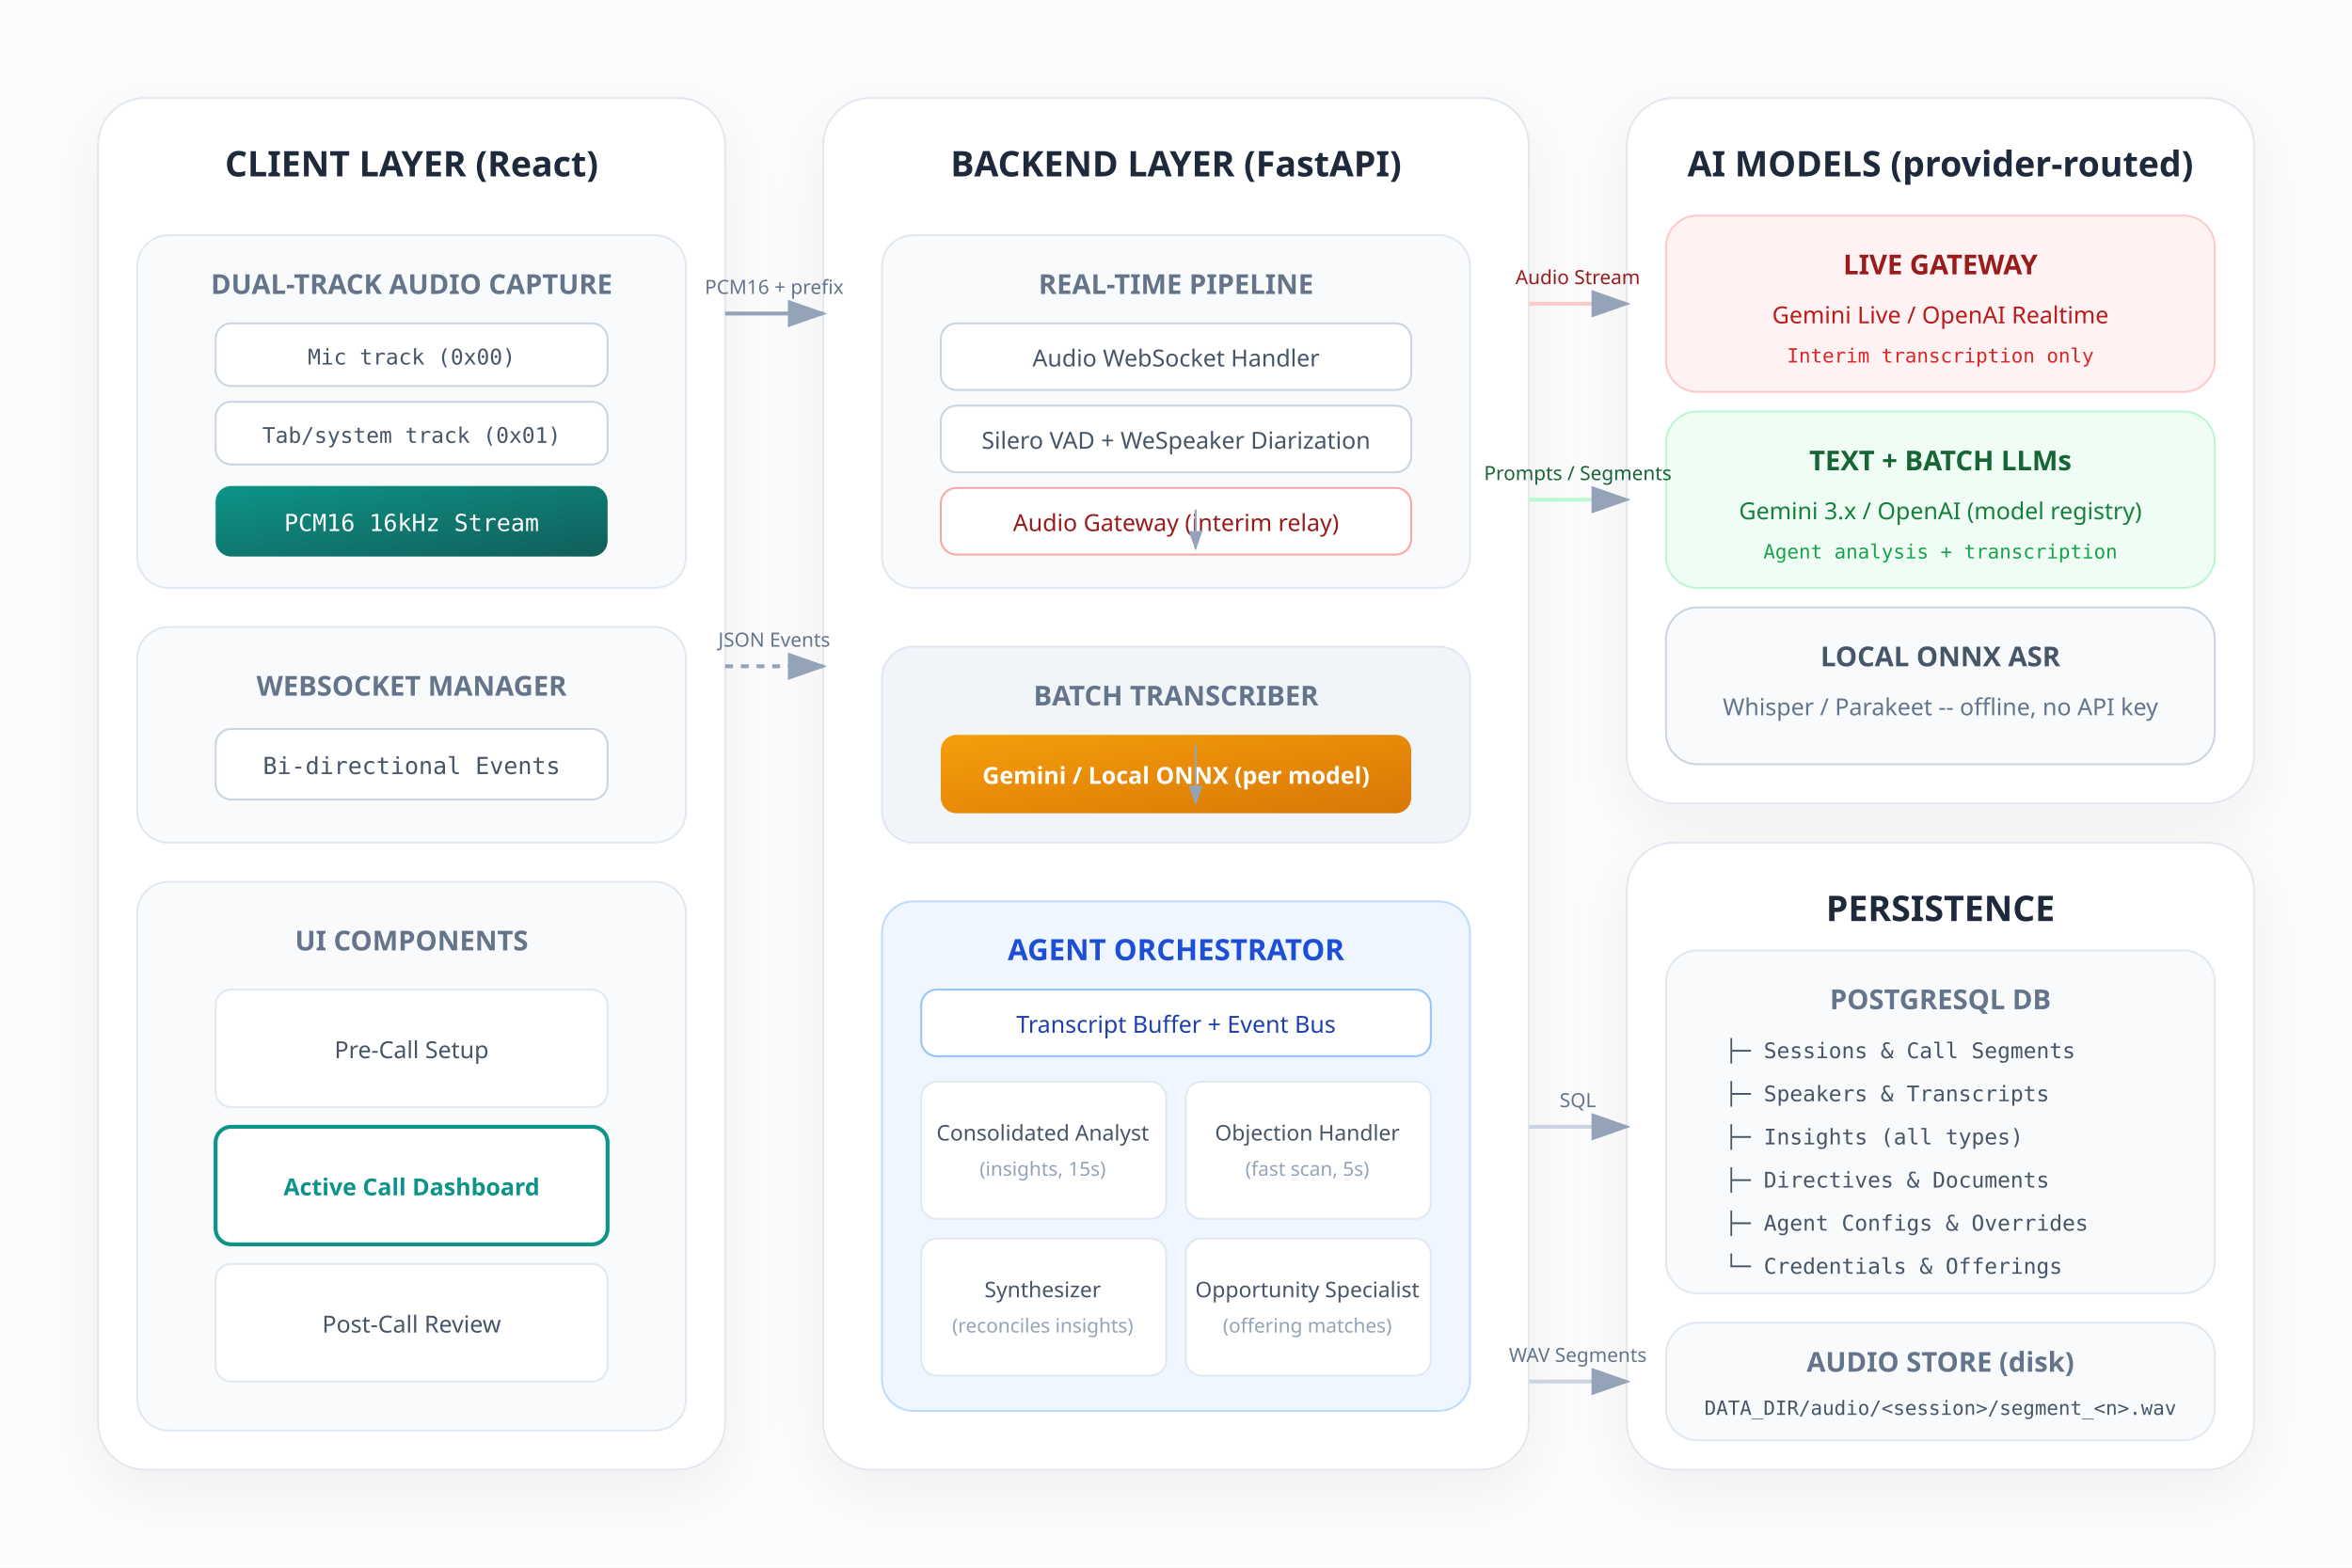
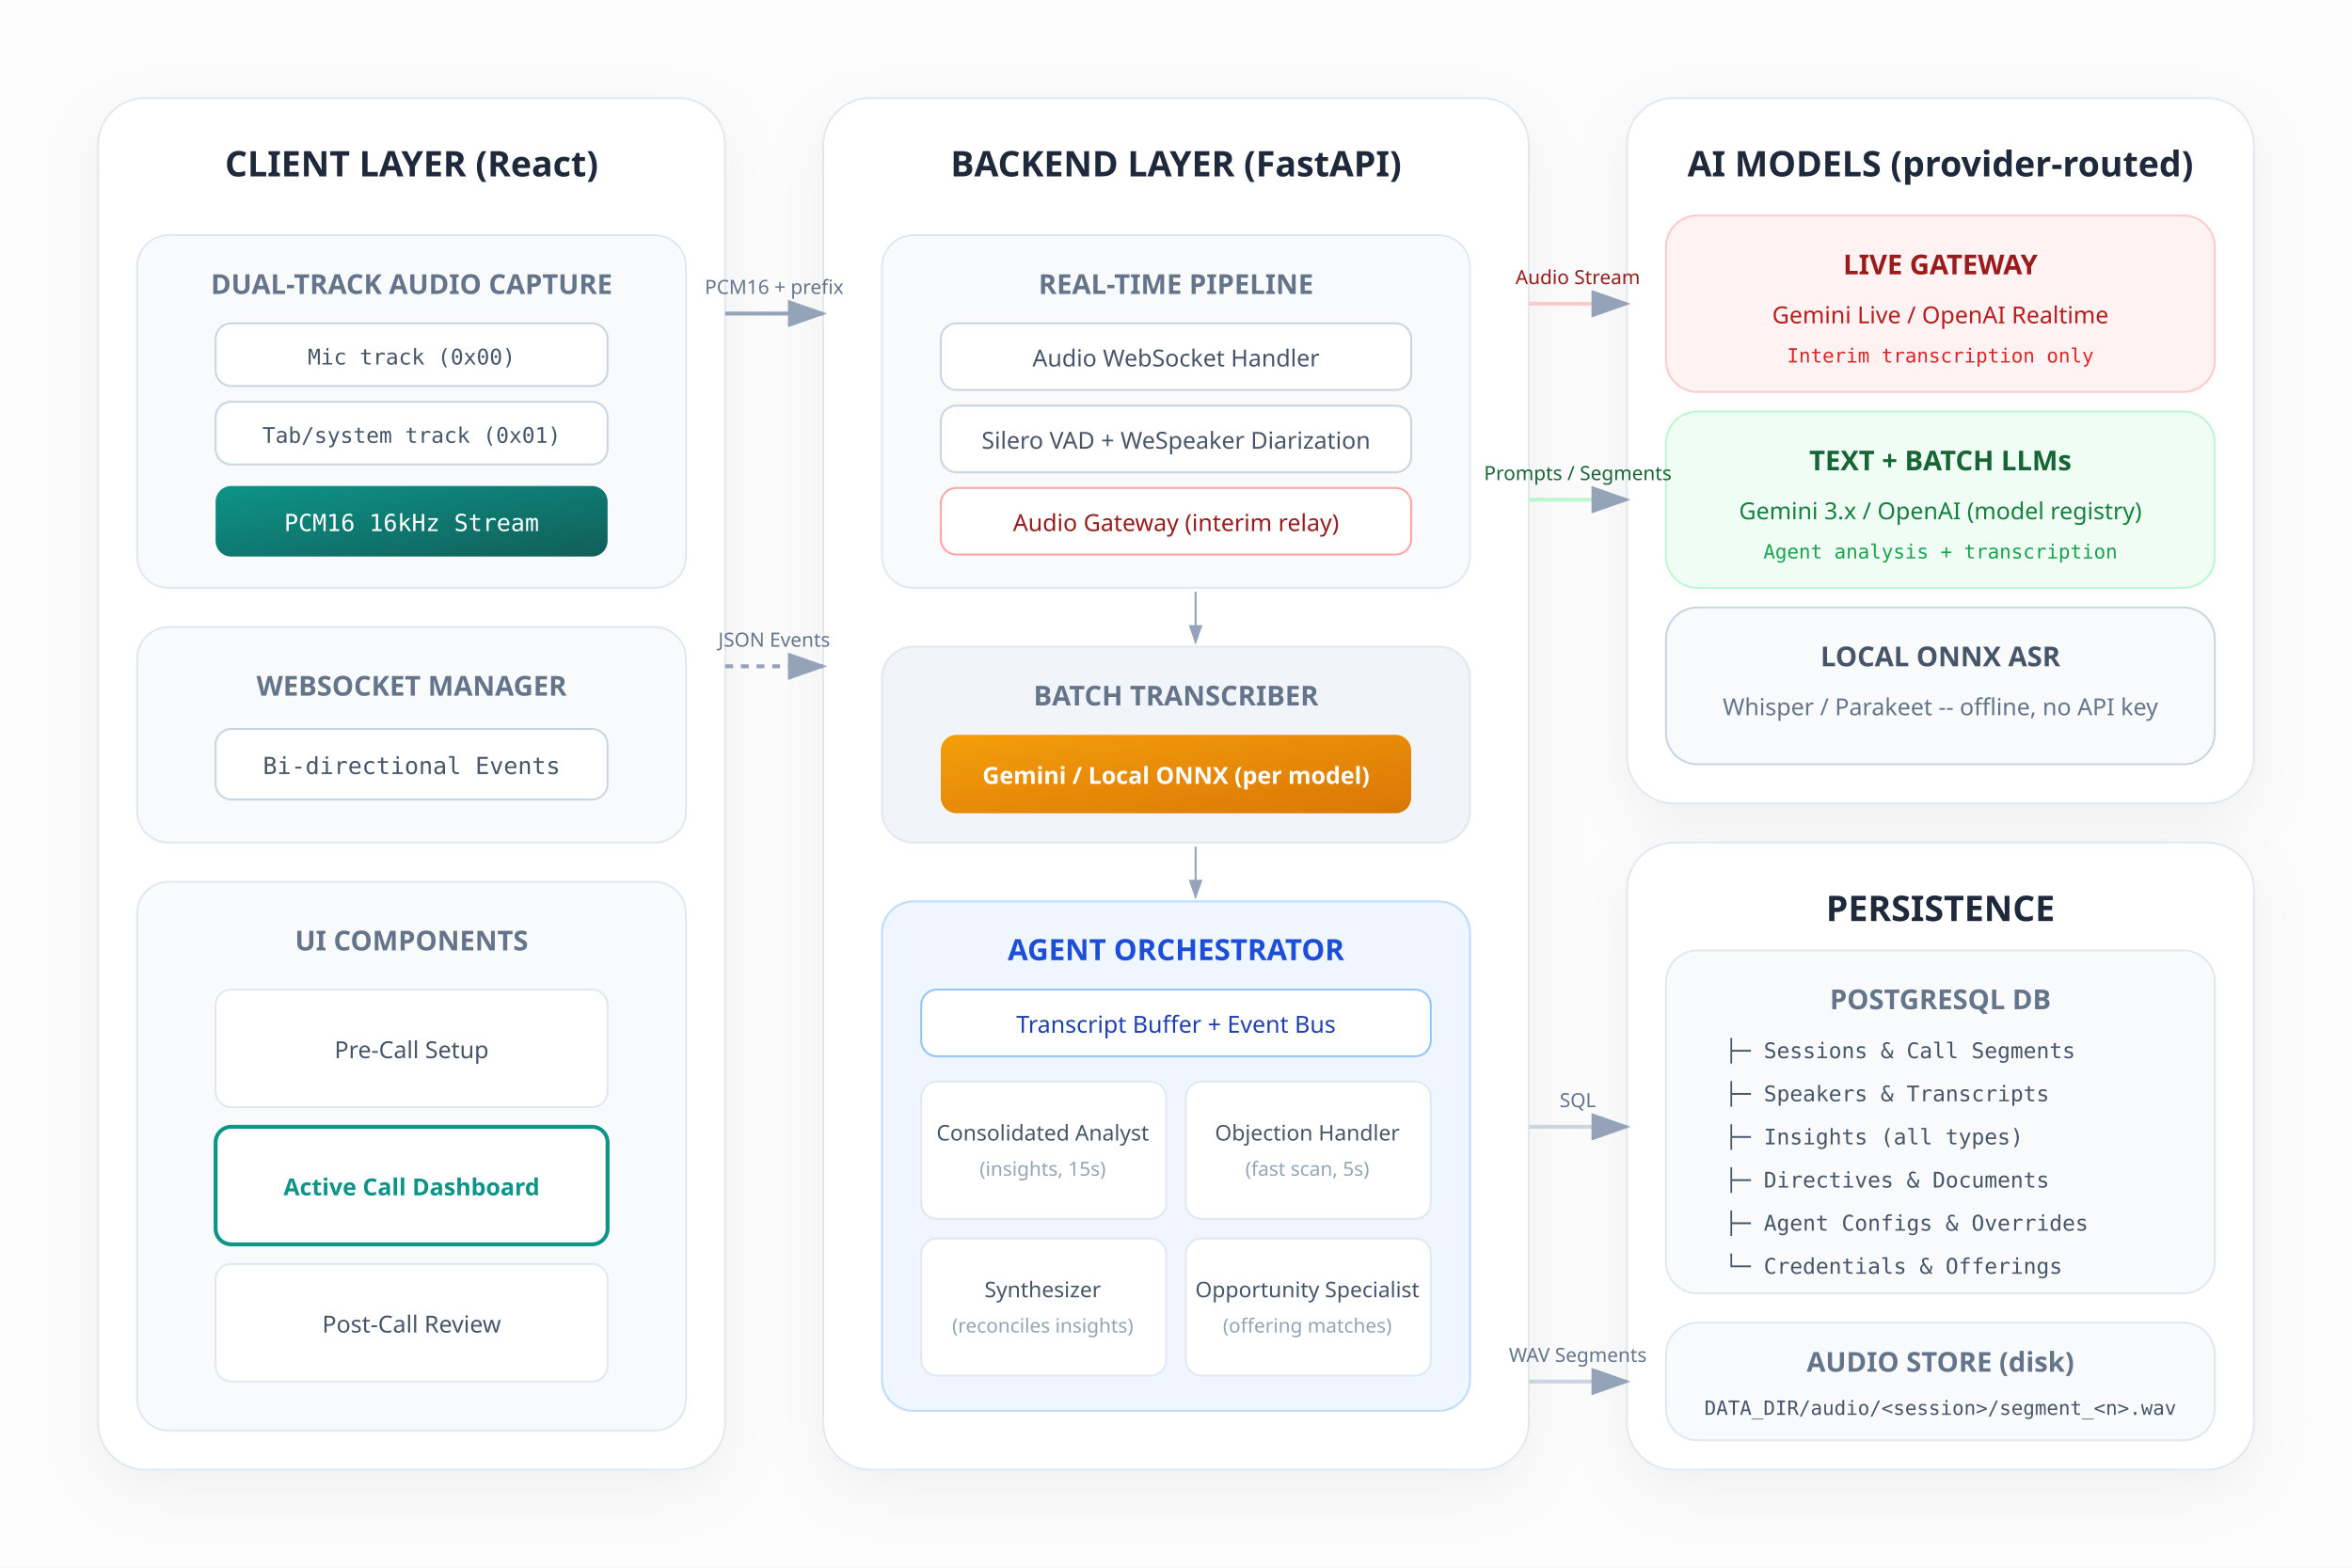
<svg xmlns="http://www.w3.org/2000/svg" width="1200" height="800" viewBox="0 0 1200 800" fill="none">
  <defs>
    <filter id="softShadow" x="-20%" y="-20%" width="140%" height="140%">
      <feGaussianBlur in="SourceAlpha" stdDeviation="15" />
      <feOffset dx="0" dy="10" result="offsetblur" />
      <feComponentTransfer>
        <feFuncA type="linear" slope="0.05" />
      </feComponentTransfer>
      <feMerge>
        <feMergeNode />
        <feMergeNode in="SourceGraphic" />
      </feMerge>
    </filter>
    <linearGradient id="blueGrad" x1="0%" y1="0%" x2="100%" y2="100%">
      <stop offset="0%" stop-color="#0d9488" />
      <stop offset="100%" stop-color="#115e59" />
    </linearGradient>
    <linearGradient id="orangeGrad" x1="0%" y1="0%" x2="100%" y2="100%">
      <stop offset="0%" stop-color="#f59e0b" />
      <stop offset="100%" stop-color="#d97706" />
    </linearGradient>
    <marker id="arrowhead" markerWidth="10" markerHeight="7" refX="9" refY="3.5" orient="auto">
      <polygon points="0 0, 10 3.5, 0 7" fill="#94a3b8" />
    </marker>
  </defs>
  <rect width="1200" height="800" fill="#fcfcfd" />
  <g transform="translate(50, 50)">
    <rect width="320" height="700" rx="24" fill="white" filter="url(#softShadow)" stroke="#e2e8f0" stroke-width="1" />
    <text x="160" y="40" text-anchor="middle" font-family="Plus Jakarta Sans, sans-serif" font-weight="700" font-size="18" fill="#1e293b">CLIENT LAYER (React)</text>
    <g transform="translate(20, 70)">
      <rect width="280" height="180" rx="16" fill="#f8fafc" stroke="#e2e8f0" />
      <text x="140" y="30" text-anchor="middle" font-family="Plus Jakarta Sans, sans-serif" font-weight="600" font-size="14" fill="#64748b">DUAL-TRACK AUDIO CAPTURE</text>
      <rect x="40" y="45" width="200" height="32" rx="8" fill="#ffffff" stroke="#cbd5e1" />
      <text x="140" y="66" text-anchor="middle" font-family="JetBrains Mono, monospace" font-size="11" fill="#475569">Mic track (0x00)</text>
      <rect x="40" y="85" width="200" height="32" rx="8" fill="#ffffff" stroke="#cbd5e1" />
      <text x="140" y="106" text-anchor="middle" font-family="JetBrains Mono, monospace" font-size="11" fill="#475569">Tab/system track (0x01)</text>
      <rect x="40" y="128" width="200" height="36" rx="8" fill="url(#blueGrad)" />
      <text x="140" y="151" text-anchor="middle" font-family="JetBrains Mono, monospace" font-size="12" fill="white">PCM16 16kHz Stream</text>
    </g>
    <g transform="translate(20, 270)">
      <rect width="280" height="110" rx="16" fill="#f8fafc" stroke="#e2e8f0" />
      <text x="140" y="35" text-anchor="middle" font-family="Plus Jakarta Sans, sans-serif" font-weight="600" font-size="14" fill="#64748b">WEBSOCKET MANAGER</text>
      <rect x="40" y="52" width="200" height="36" rx="8" fill="#ffffff" stroke="#cbd5e1" />
      <text x="140" y="75" text-anchor="middle" font-family="JetBrains Mono, monospace" font-size="12" fill="#475569">Bi-directional Events</text>
    </g>
    <g transform="translate(20, 400)">
      <rect width="280" height="280" rx="16" fill="#f8fafc" stroke="#e2e8f0" />
      <text x="140" y="35" text-anchor="middle" font-family="Plus Jakarta Sans, sans-serif" font-weight="600" font-size="14" fill="#64748b">UI COMPONENTS</text>
      <rect x="40" y="55" width="200" height="60" rx="8" fill="white" stroke="#e2e8f0" />
      <text x="140" y="90" text-anchor="middle" font-family="Plus Jakarta Sans, sans-serif" font-size="12" fill="#475569">Pre-Call Setup</text>
      <rect x="40" y="125" width="200" height="60" rx="8" fill="white" stroke="#0d9488" stroke-width="2" />
      <text x="140" y="160" text-anchor="middle" font-family="Plus Jakarta Sans, sans-serif" font-weight="600" font-size="12" fill="#0d9488">Active Call Dashboard</text>
      <rect x="40" y="195" width="200" height="60" rx="8" fill="white" stroke="#e2e8f0" />
      <text x="140" y="230" text-anchor="middle" font-family="Plus Jakarta Sans, sans-serif" font-size="12" fill="#475569">Post-Call Review</text>
    </g>
  </g>
  <g transform="translate(420, 50)">
    <rect width="360" height="700" rx="24" fill="white" filter="url(#softShadow)" stroke="#e2e8f0" stroke-width="1" />
    <text x="180" y="40" text-anchor="middle" font-family="Plus Jakarta Sans, sans-serif" font-weight="700" font-size="18" fill="#1e293b">BACKEND LAYER (FastAPI)</text>
    <g transform="translate(30, 70)">
      <rect width="300" height="180" rx="16" fill="#f8fafc" stroke="#e2e8f0" />
      <text x="150" y="30" text-anchor="middle" font-family="Plus Jakarta Sans, sans-serif" font-weight="600" font-size="14" fill="#64748b">REAL-TIME PIPELINE</text>
      <rect x="30" y="45" width="240" height="34" rx="8" fill="#ffffff" stroke="#cbd5e1" />
      <text x="150" y="67" text-anchor="middle" font-family="Plus Jakarta Sans, sans-serif" font-size="12" fill="#475569">Audio WebSocket Handler</text>
      <rect x="30" y="87" width="240" height="34" rx="8" fill="#ffffff" stroke="#cbd5e1" />
      <text x="150" y="109" text-anchor="middle" font-family="Plus Jakarta Sans, sans-serif" font-size="12" fill="#475569">Silero VAD + WeSpeaker Diarization</text>
      <rect x="30" y="129" width="240" height="34" rx="8" fill="#ffffff" stroke="#fca5a5" />
      <text x="150" y="151" text-anchor="middle" font-family="Plus Jakarta Sans, sans-serif" font-size="12" fill="#991b1b">Audio Gateway (interim relay)</text>
    </g>
    <g transform="translate(30, 280)">
      <rect width="300" height="100" rx="16" fill="#f1f5f9" stroke="#e2e8f0" />
      <text x="150" y="30" text-anchor="middle" font-family="Plus Jakarta Sans, sans-serif" font-weight="600" font-size="14" fill="#64748b">BATCH TRANSCRIBER</text>
      <rect x="30" y="45" width="240" height="40" rx="8" fill="url(#orangeGrad)" />
      <text x="150" y="70" text-anchor="middle" font-family="Plus Jakarta Sans, sans-serif" font-weight="600" font-size="12" fill="white">Gemini / Local ONNX (per model)</text>
    </g>
    <g transform="translate(30, 410)">
      <rect width="300" height="260" rx="16" fill="#eff6ff" stroke="#bfdbfe" />
      <text x="150" y="30" text-anchor="middle" font-family="Plus Jakarta Sans, sans-serif" font-weight="700" font-size="15" fill="#1d4ed8">AGENT ORCHESTRATOR</text>
      <rect x="20" y="45" width="260" height="34" rx="8" fill="white" stroke="#93c5fd" />
      <text x="150" y="67" text-anchor="middle" font-family="Plus Jakarta Sans, sans-serif" font-size="12" fill="#1e40af">Transcript Buffer + Event Bus</text>
      <g transform="translate(20, 92)">
        <rect width="125" height="70" rx="8" fill="white" stroke="#e2e8f0" />
        <text x="62" y="30" text-anchor="middle" font-family="Plus Jakarta Sans, sans-serif" font-size="11" fill="#475569">Consolidated Analyst</text>
        <text x="62" y="48" text-anchor="middle" font-family="Plus Jakarta Sans, sans-serif" font-size="10" fill="#94a3b8">(insights, 15s)</text>
        <rect x="135" y="0" width="125" height="70" rx="8" fill="white" stroke="#e2e8f0" />
        <text x="197" y="30" text-anchor="middle" font-family="Plus Jakarta Sans, sans-serif" font-size="11" fill="#475569">Objection Handler</text>
        <text x="197" y="48" text-anchor="middle" font-family="Plus Jakarta Sans, sans-serif" font-size="10" fill="#94a3b8">(fast scan, 5s)</text>
        <rect x="0" y="80" width="125" height="70" rx="8" fill="white" stroke="#e2e8f0" />
        <text x="62" y="30" dy="80" text-anchor="middle" font-family="Plus Jakarta Sans, sans-serif" font-size="11" fill="#475569">Synthesizer</text>
        <text x="62" y="48" dy="80" text-anchor="middle" font-family="Plus Jakarta Sans, sans-serif" font-size="10" fill="#94a3b8">(reconciles insights)</text>
        <rect x="135" y="80" width="125" height="70" rx="8" fill="white" stroke="#e2e8f0" />
        <text x="197" y="30" dy="80" text-anchor="middle" font-family="Plus Jakarta Sans, sans-serif" font-size="11" fill="#475569">Opportunity Specialist</text>
        <text x="197" y="48" dy="80" text-anchor="middle" font-family="Plus Jakarta Sans, sans-serif" font-size="10" fill="#94a3b8">(offering matches)</text>
      </g>
    </g>
  </g>
  <g transform="translate(830, 50)">
    <rect width="320" height="360" rx="24" fill="white" filter="url(#softShadow)" stroke="#e2e8f0" stroke-width="1" />
    <text x="160" y="40" text-anchor="middle" font-family="Plus Jakarta Sans, sans-serif" font-weight="700" font-size="18" fill="#1e293b">AI MODELS (provider-routed)</text>
    <g transform="translate(20, 60)">
      <rect width="280" height="90" rx="16" fill="#fef2f2" stroke="#fecaca" />
      <text x="140" y="30" text-anchor="middle" font-family="Plus Jakarta Sans, sans-serif" font-weight="600" font-size="14" fill="#991b1b">LIVE GATEWAY</text>
      <text x="140" y="55" text-anchor="middle" font-family="Plus Jakarta Sans, sans-serif" font-size="12" fill="#b91c1c">Gemini Live / OpenAI Realtime</text>
      <text x="140" y="75" text-anchor="middle" font-family="JetBrains Mono, monospace" font-size="10" fill="#dc2626">Interim transcription only</text>
    </g>
    <g transform="translate(20, 160)">
      <rect width="280" height="90" rx="16" fill="#f0fdf4" stroke="#bbf7d0" />
      <text x="140" y="30" text-anchor="middle" font-family="Plus Jakarta Sans, sans-serif" font-weight="600" font-size="14" fill="#166534">TEXT + BATCH LLMs</text>
      <text x="140" y="55" text-anchor="middle" font-family="Plus Jakarta Sans, sans-serif" font-size="12" fill="#15803d">Gemini 3.x / OpenAI (model registry)</text>
      <text x="140" y="75" text-anchor="middle" font-family="JetBrains Mono, monospace" font-size="10" fill="#16a34a">Agent analysis + transcription</text>
    </g>
    <g transform="translate(20, 260)">
      <rect width="280" height="80" rx="16" fill="#f8fafc" stroke="#cbd5e1" />
      <text x="140" y="30" text-anchor="middle" font-family="Plus Jakarta Sans, sans-serif" font-weight="600" font-size="14" fill="#475569">LOCAL ONNX ASR</text>
      <text x="140" y="55" text-anchor="middle" font-family="Plus Jakarta Sans, sans-serif" font-size="12" fill="#64748b">Whisper / Parakeet -- offline, no API key</text>
    </g>
  </g>
  <g transform="translate(830, 430)">
    <rect width="320" height="320" rx="24" fill="white" filter="url(#softShadow)" stroke="#e2e8f0" stroke-width="1" />
    <text x="160" y="40" text-anchor="middle" font-family="Plus Jakarta Sans, sans-serif" font-weight="700" font-size="18" fill="#1e293b">PERSISTENCE</text>
    <g transform="translate(20, 55)">
      <rect width="280" height="175" rx="16" fill="#f8fafc" stroke="#e2e8f0" />
      <text x="140" y="30" text-anchor="middle" font-family="Plus Jakarta Sans, sans-serif" font-weight="600" font-size="14" fill="#64748b">POSTGRESQL DB</text>
      <g transform="translate(30, 55)">
        <text x="0" y="0" font-family="JetBrains Mono, monospace" font-size="11" fill="#475569">├─ Sessions &amp; Call Segments</text>
        <text x="0" y="22" font-family="JetBrains Mono, monospace" font-size="11" fill="#475569">├─ Speakers &amp; Transcripts</text>
        <text x="0" y="44" font-family="JetBrains Mono, monospace" font-size="11" fill="#475569">├─ Insights (all types)</text>
        <text x="0" y="66" font-family="JetBrains Mono, monospace" font-size="11" fill="#475569">├─ Directives &amp; Documents</text>
        <text x="0" y="88" font-family="JetBrains Mono, monospace" font-size="11" fill="#475569">├─ Agent Configs &amp; Overrides</text>
        <text x="0" y="110" font-family="JetBrains Mono, monospace" font-size="11" fill="#475569">└─ Credentials &amp; Offerings</text>
      </g>
    </g>
    <g transform="translate(20, 245)">
      <rect width="280" height="60" rx="16" fill="#f8fafc" stroke="#e2e8f0" />
      <text x="140" y="25" text-anchor="middle" font-family="Plus Jakarta Sans, sans-serif" font-weight="600" font-size="14" fill="#64748b">AUDIO STORE (disk)</text>
      <text x="140" y="47" text-anchor="middle" font-family="JetBrains Mono, monospace" font-size="10" fill="#475569">DATA_DIR/audio/&lt;session&gt;/segment_&lt;n&gt;.wav</text>
    </g>
  </g>
  <path d="M 370 160 L 420 160" stroke="#94a3b8" stroke-width="2" marker-end="url(#arrowhead)" />
  <text x="395" y="150" text-anchor="middle" font-family="Plus Jakarta Sans, sans-serif" font-size="10" fill="#64748b">PCM16 + prefix</text>
  <path d="M 370 340 L 420 340" stroke="#94a3b8" stroke-width="2" marker-end="url(#arrowhead)" stroke-dasharray="4" />
  <text x="395" y="330" text-anchor="middle" font-family="Plus Jakarta Sans, sans-serif" font-size="10" fill="#64748b">JSON Events</text>
  <path d="M 780 155 L 830 155" stroke="#fecaca" stroke-width="2" marker-end="url(#arrowhead)" />
  <text x="805" y="145" text-anchor="middle" font-family="Plus Jakarta Sans, sans-serif" font-size="10" fill="#991b1b">Audio Stream</text>
  <path d="M 780 255 L 830 255" stroke="#bbf7d0" stroke-width="2" marker-end="url(#arrowhead)" />
  <text x="805" y="245" text-anchor="middle" font-family="Plus Jakarta Sans, sans-serif" font-size="10" fill="#166534">Prompts / Segments</text>
  <path d="M 780 575 L 830 575" stroke="#cbd5e1" stroke-width="2" marker-end="url(#arrowhead)" />
  <text x="805" y="565" text-anchor="middle" font-family="Plus Jakarta Sans, sans-serif" font-size="10" fill="#64748b">SQL</text>
  <path d="M 780 705 L 830 705" stroke="#cbd5e1" stroke-width="2" marker-end="url(#arrowhead)" />
  <text x="805" y="695" text-anchor="middle" font-family="Plus Jakarta Sans, sans-serif" font-size="10" fill="#64748b">WAV Segments</text>
-   <path d="M 610 260 L 610 280" stroke="#94a3b8" stroke-width="1" marker-end="url(#arrowhead)" />
-   <path d="M 610 380 L 610 410" stroke="#94a3b8" stroke-width="1" marker-end="url(#arrowhead)" />
+   <path d="M 610 302 L 610 328" stroke="#94a3b8" stroke-width="1" marker-end="url(#arrowhead)" />
+   <path d="M 610 432 L 610 458" stroke="#94a3b8" stroke-width="1" marker-end="url(#arrowhead)" />
</svg>
